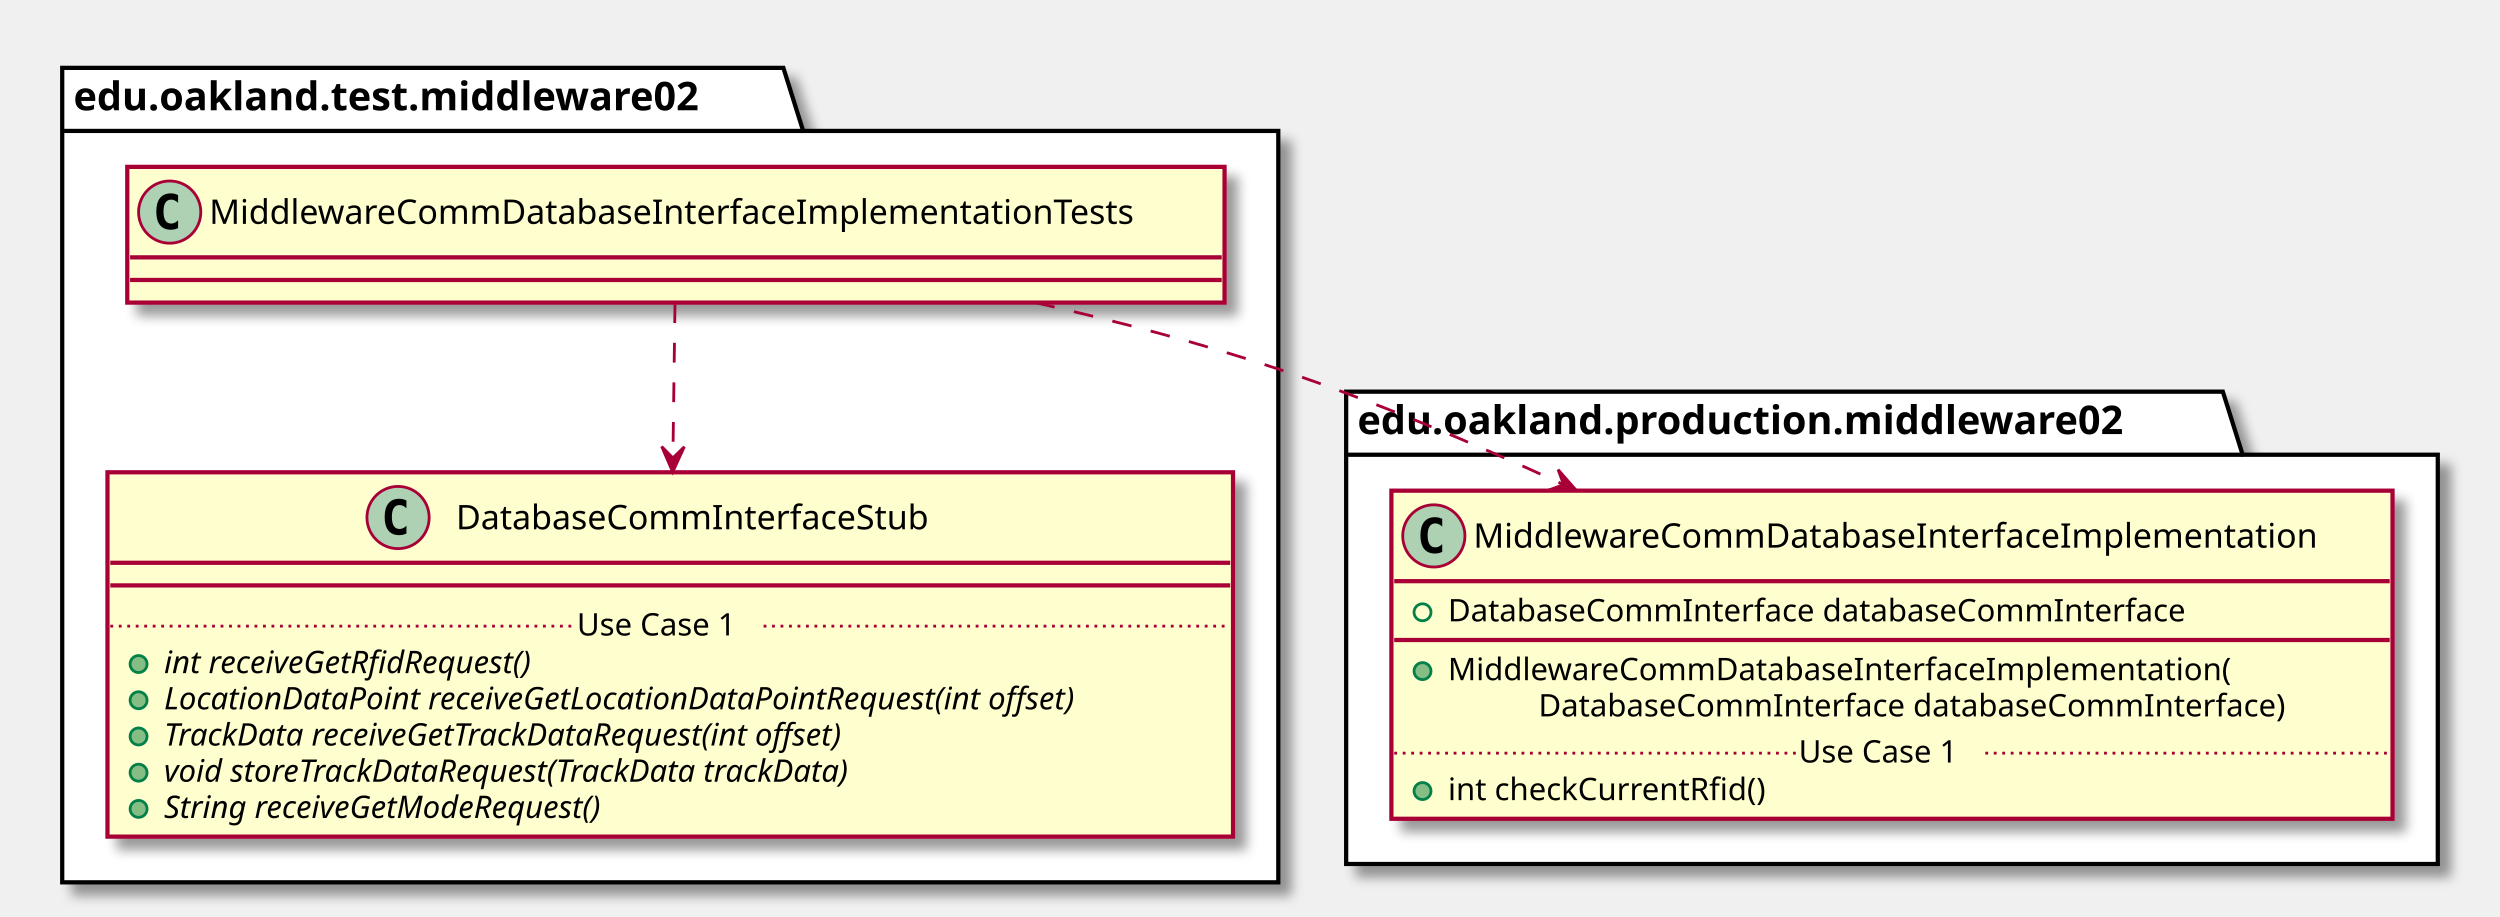
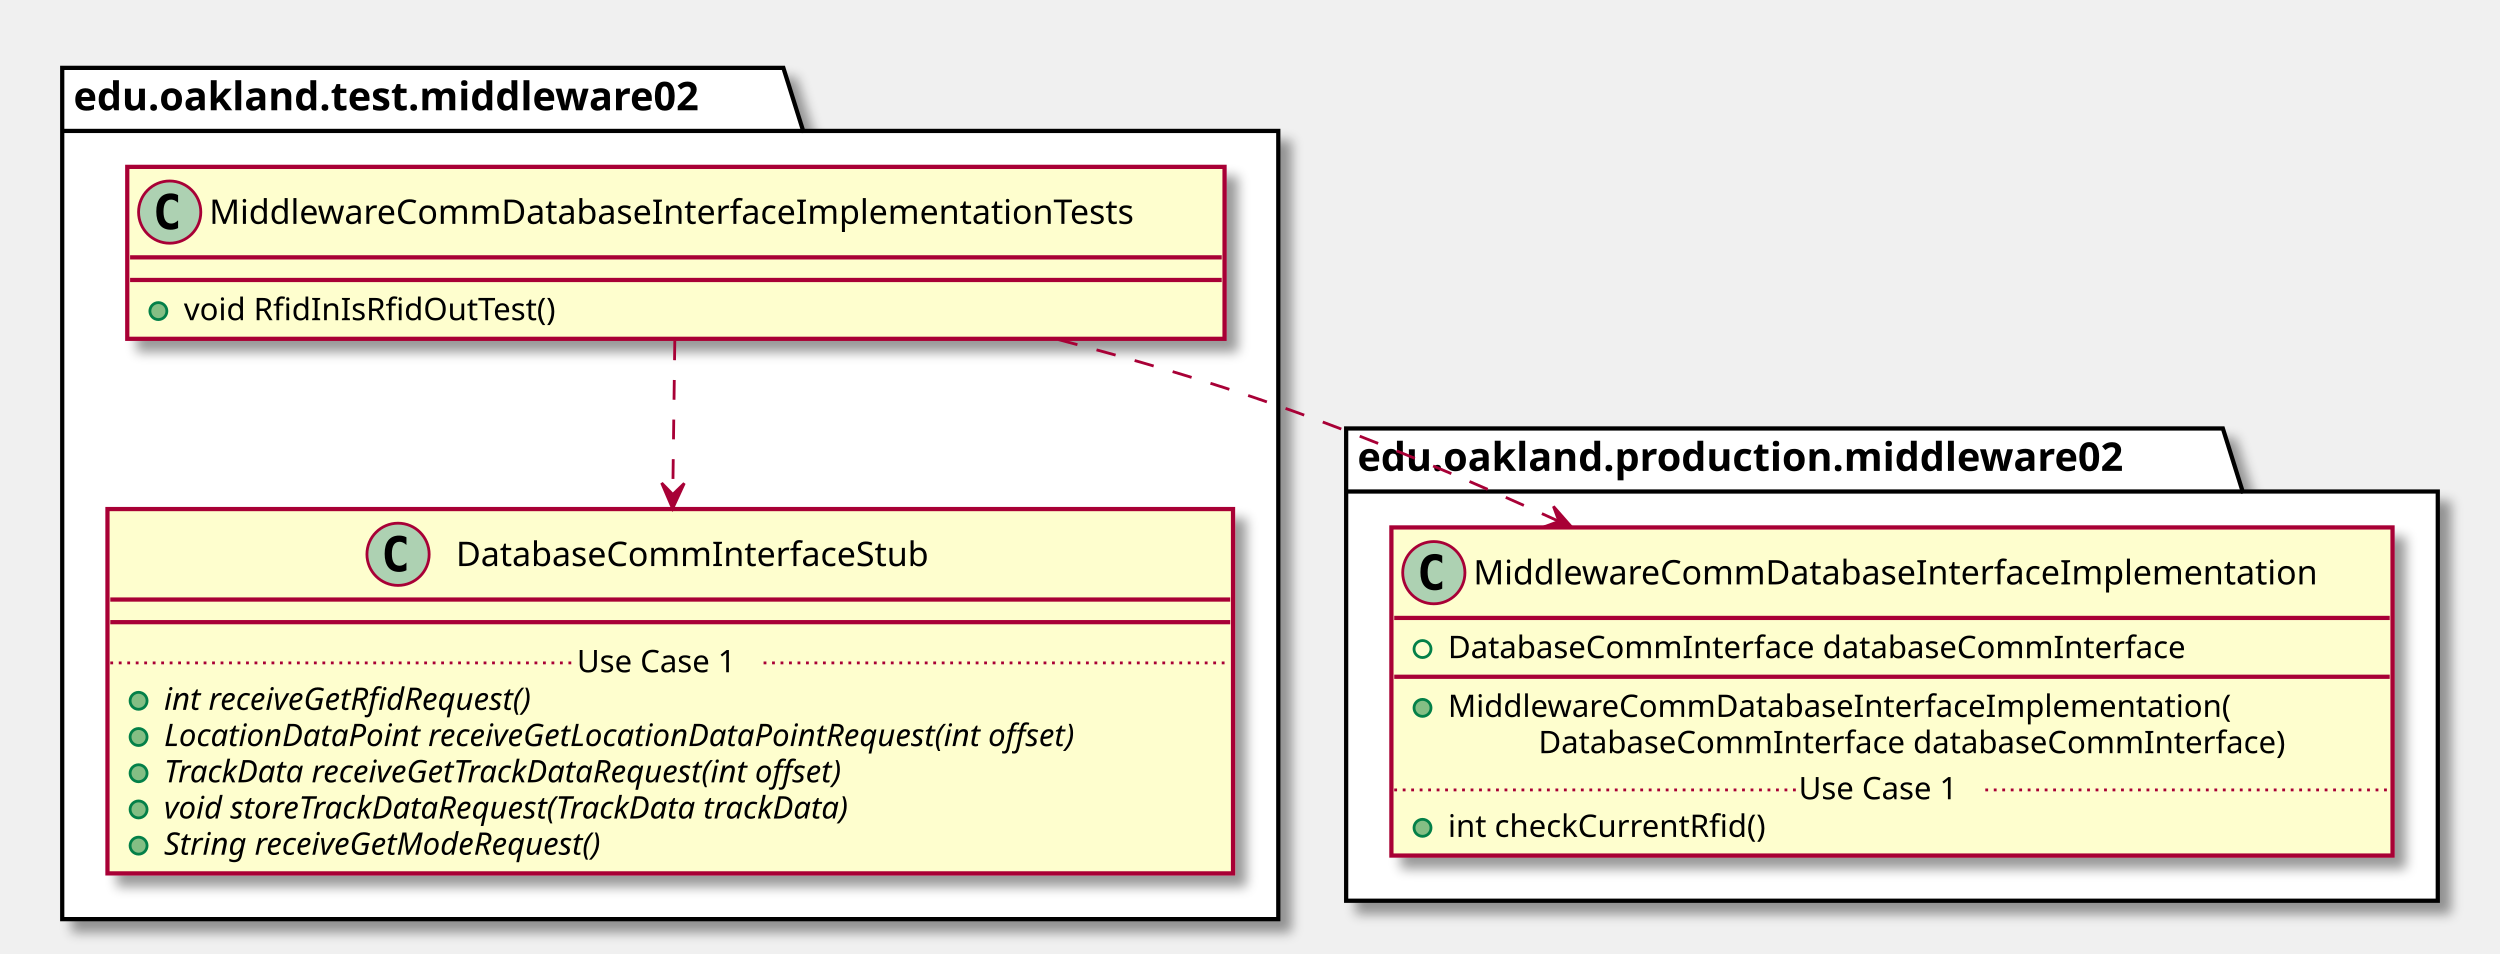
- <svg xmlns="http://www.w3.org/2000/svg" contentScriptType="application/ecmascript" contentStyleType="text/css" height="324px" preserveAspectRatio="none" style="width:884px;height:324px;" version="1.1" viewBox="0 0 884 324" width="884px" zoomAndPan="magnify">
+ <svg xmlns="http://www.w3.org/2000/svg" contentScriptType="application/ecmascript" contentStyleType="text/css" height="337px" preserveAspectRatio="none" style="width:884px;height:337px;" version="1.1" viewBox="0 0 884 337" width="884px" zoomAndPan="magnify">
  <defs>
-     <filter height="300%" id="f156nj1wh56emd" width="300%" x="-1" y="-1">
+     <filter height="300%" id="fhftpgdh0qcqw" width="300%" x="-1" y="-1">
      <feGaussianBlur result="blurOut" stdDeviation="2.0" />
      <feColorMatrix in="blurOut" result="blurOut2" type="matrix" values="0 0 0 0 0 0 0 0 0 0 0 0 0 0 0 0 0 0 .4 0" />
      <feOffset dx="4.0" dy="4.0" in="blurOut2" result="blurOut3" />
      <feBlend in="SourceGraphic" in2="blurOut3" mode="normal" />
    </filter>
  </defs>
  <g>
-     <polygon fill="#FFFFFF" filter="url(#f156nj1wh56emd)" points="22,24,277,24,284,46.297,452,46.297,452,312,22,312,22,24" style="stroke: #000000; stroke-width: 1.5;" />
+     <polygon fill="#FFFFFF" filter="url(#fhftpgdh0qcqw)" points="22,24,277,24,284,46.297,452,46.297,452,325,22,325,22,24" style="stroke: #000000; stroke-width: 1.5;" />
    <line style="stroke: #000000; stroke-width: 1.5;" x1="22" x2="284" y1="46.297" y2="46.297" />
    <text fill="#000000" font-family="sans-serif" font-size="14" font-weight="bold" lengthAdjust="spacingAndGlyphs" textLength="249" x="26" y="38.995">edu.oakland.test.middleware02</text>
-     <polygon fill="#FFFFFF" filter="url(#f156nj1wh56emd)" points="476,138.5,786,138.5,793,160.797,862,160.797,862,305.5,476,305.5,476,138.5" style="stroke: #000000; stroke-width: 1.5;" />
-     <line style="stroke: #000000; stroke-width: 1.5;" x1="476" x2="793" y1="160.797" y2="160.797" />
-     <text fill="#000000" font-family="sans-serif" font-size="14" font-weight="bold" lengthAdjust="spacingAndGlyphs" textLength="304" x="480" y="153.495">edu.oakland.production.middleware02</text>
-     <rect fill="#FEFECE" filter="url(#f156nj1wh56emd)" height="48" id="MiddlewareCommDatabaseInterfaceImplementationTests" style="stroke: #A80036; stroke-width: 1.5;" width="388" x="45" y="59" />
+     <polygon fill="#FFFFFF" filter="url(#fhftpgdh0qcqw)" points="476,151.5,786,151.5,793,173.797,862,173.797,862,318.5,476,318.5,476,151.5" style="stroke: #000000; stroke-width: 1.5;" />
+     <line style="stroke: #000000; stroke-width: 1.5;" x1="476" x2="793" y1="173.797" y2="173.797" />
+     <text fill="#000000" font-family="sans-serif" font-size="14" font-weight="bold" lengthAdjust="spacingAndGlyphs" textLength="304" x="480" y="166.495">edu.oakland.production.middleware02</text>
+     <rect fill="#FEFECE" filter="url(#fhftpgdh0qcqw)" height="60.805" id="MiddlewareCommDatabaseInterfaceImplementationTests" style="stroke: #A80036; stroke-width: 1.5;" width="388" x="45" y="59" />
    <ellipse cx="60" cy="75" fill="#ADD1B2" rx="11" ry="11" style="stroke: #A80036; stroke-width: 1.0;" />
    <path d="M62.969,80.641 Q62.391,80.938 61.75,81.078 Q61.109,81.234 60.406,81.234 Q57.906,81.234 56.578,79.594 Q55.266,77.938 55.266,74.812 Q55.266,71.688 56.578,70.031 Q57.906,68.375 60.406,68.375 Q61.109,68.375 61.75,68.531 Q62.406,68.688 62.969,68.984 L62.969,71.703 Q62.344,71.125 61.75,70.859 Q61.156,70.578 60.531,70.578 Q59.188,70.578 58.5,71.656 Q57.812,72.719 57.812,74.812 Q57.812,76.906 58.5,77.984 Q59.188,79.047 60.531,79.047 Q61.156,79.047 61.75,78.781 Q62.344,78.5 62.969,77.922 L62.969,80.641 Z " />
    <text fill="#000000" font-family="sans-serif" font-size="12" lengthAdjust="spacingAndGlyphs" textLength="356" x="74" y="79.154">MiddlewareCommDatabaseInterfaceImplementationTests</text>
    <line style="stroke: #A80036; stroke-width: 1.5;" x1="46" x2="432" y1="91" y2="91" />
    <line style="stroke: #A80036; stroke-width: 1.5;" x1="46" x2="432" y1="99" y2="99" />
-     <rect fill="#FEFECE" filter="url(#f156nj1wh56emd)" height="128.828" id="DatabaseCommInterfaceStub" style="stroke: #A80036; stroke-width: 1.5;" width="398" x="38" y="167" />
-     <ellipse cx="140.75" cy="183" fill="#ADD1B2" rx="11" ry="11" style="stroke: #A80036; stroke-width: 1.0;" />
-     <path d="M143.719,188.641 Q143.141,188.938 142.5,189.078 Q141.859,189.234 141.156,189.234 Q138.656,189.234 137.328,187.594 Q136.016,185.938 136.016,182.812 Q136.016,179.688 137.328,178.031 Q138.656,176.375 141.156,176.375 Q141.859,176.375 142.5,176.531 Q143.156,176.688 143.719,176.984 L143.719,179.703 Q143.094,179.125 142.5,178.859 Q141.906,178.578 141.281,178.578 Q139.938,178.578 139.25,179.656 Q138.562,180.719 138.562,182.812 Q138.562,184.906 139.25,185.984 Q139.938,187.047 141.281,187.047 Q141.906,187.047 142.5,186.781 Q143.094,186.5 143.719,185.922 L143.719,188.641 Z " />
-     <text fill="#000000" font-family="sans-serif" font-size="12" lengthAdjust="spacingAndGlyphs" textLength="184" x="161.25" y="187.154">DatabaseCommInterfaceStub</text>
-     <line style="stroke: #A80036; stroke-width: 1.5;" x1="39" x2="435" y1="199" y2="199" />
-     <line style="stroke: #A80036; stroke-width: 1.5;" x1="39" x2="435" y1="207" y2="207" />
-     <ellipse cx="49" cy="234.805" fill="#84BE84" rx="3" ry="3" style="stroke: #038048; stroke-width: 1.0;" />
-     <text fill="#000000" font-family="sans-serif" font-size="11" font-style="italic" lengthAdjust="spacingAndGlyphs" textLength="156" x="58" y="238.015">int receiveGetRfidRequest()</text>
-     <ellipse cx="49" cy="247.609" fill="#84BE84" rx="3" ry="3" style="stroke: #038048; stroke-width: 1.0;" />
-     <text fill="#000000" font-family="sans-serif" font-size="11" font-style="italic" lengthAdjust="spacingAndGlyphs" textLength="372" x="58" y="250.82">LocationDataPoint receiveGetLocationDataPointRequest(int offset)</text>
-     <ellipse cx="49" cy="260.414" fill="#84BE84" rx="3" ry="3" style="stroke: #038048; stroke-width: 1.0;" />
-     <text fill="#000000" font-family="sans-serif" font-size="11" font-style="italic" lengthAdjust="spacingAndGlyphs" textLength="284" x="58" y="263.625">TrackData receiveGetTrackDataRequest(int offset)</text>
-     <ellipse cx="49" cy="273.219" fill="#84BE84" rx="3" ry="3" style="stroke: #038048; stroke-width: 1.0;" />
-     <text fill="#000000" font-family="sans-serif" font-size="11" font-style="italic" lengthAdjust="spacingAndGlyphs" textLength="283" x="58" y="276.429">void storeTrackDataRequest(TrackData trackData)</text>
-     <ellipse cx="49" cy="286.023" fill="#84BE84" rx="3" ry="3" style="stroke: #038048; stroke-width: 1.0;" />
-     <text fill="#000000" font-family="sans-serif" font-size="11" font-style="italic" lengthAdjust="spacingAndGlyphs" textLength="183" x="58" y="289.234">String receiveGetModeRequest()</text>
-     <line style="stroke: #A80036; stroke-width: 1.0; stroke-dasharray: 1.0,2.0;" x1="39" x2="204" y1="221.402" y2="221.402" />
-     <text fill="#000000" font-family="sans-serif" font-size="11" lengthAdjust="spacingAndGlyphs" textLength="66" x="204" y="224.71">Use Case 1</text>
-     <line style="stroke: #A80036; stroke-width: 1.0; stroke-dasharray: 1.0,2.0;" x1="270" x2="435" y1="221.402" y2="221.402" />
-     <rect fill="#FEFECE" filter="url(#f156nj1wh56emd)" height="116.023" id="MiddlewareCommDatabaseInterfaceImplementation" style="stroke: #A80036; stroke-width: 1.5;" width="354" x="492" y="173.5" />
-     <ellipse cx="507" cy="189.5" fill="#ADD1B2" rx="11" ry="11" style="stroke: #A80036; stroke-width: 1.0;" />
-     <path d="M509.969,195.141 Q509.391,195.438 508.75,195.578 Q508.109,195.734 507.406,195.734 Q504.906,195.734 503.578,194.094 Q502.266,192.438 502.266,189.312 Q502.266,186.188 503.578,184.531 Q504.906,182.875 507.406,182.875 Q508.109,182.875 508.75,183.031 Q509.406,183.188 509.969,183.484 L509.969,186.203 Q509.344,185.625 508.75,185.359 Q508.156,185.078 507.531,185.078 Q506.188,185.078 505.5,186.156 Q504.812,187.219 504.812,189.312 Q504.812,191.406 505.5,192.484 Q506.188,193.547 507.531,193.547 Q508.156,193.547 508.75,193.281 Q509.344,193 509.969,192.422 L509.969,195.141 Z " />
-     <text fill="#000000" font-family="sans-serif" font-size="12" lengthAdjust="spacingAndGlyphs" textLength="322" x="521" y="193.654">MiddlewareCommDatabaseInterfaceImplementation</text>
-     <line style="stroke: #A80036; stroke-width: 1.5;" x1="493" x2="845" y1="205.5" y2="205.5" />
-     <ellipse cx="503" cy="216.5" fill="none" rx="3" ry="3" style="stroke: #038048; stroke-width: 1.0;" />
-     <text fill="#000000" font-family="sans-serif" font-size="11" lengthAdjust="spacingAndGlyphs" textLength="285" x="512" y="219.71">DatabaseCommInterface databaseCommInterface</text>
-     <line style="stroke: #A80036; stroke-width: 1.5;" x1="493" x2="845" y1="226.305" y2="226.305" />
-     <ellipse cx="503" cy="237.305" fill="#84BE84" rx="3" ry="3" style="stroke: #038048; stroke-width: 1.0;" />
-     <text fill="#000000" font-family="sans-serif" font-size="11" lengthAdjust="spacingAndGlyphs" textLength="297" x="512" y="240.515">MiddlewareCommDatabaseInterfaceImplementation(</text>
-     <text fill="#000000" font-family="sans-serif" font-size="11" lengthAdjust="spacingAndGlyphs" textLength="289" x="544" y="253.32">DatabaseCommInterface databaseCommInterface)</text>
-     <ellipse cx="503" cy="279.719" fill="#84BE84" rx="3" ry="3" style="stroke: #038048; stroke-width: 1.0;" />
-     <text fill="#000000" font-family="sans-serif" font-size="11" lengthAdjust="spacingAndGlyphs" textLength="122" x="512" y="282.929">int checkCurrentRfid()</text>
-     <line style="stroke: #A80036; stroke-width: 1.0; stroke-dasharray: 1.0,2.0;" x1="493" x2="636" y1="266.316" y2="266.316" />
-     <text fill="#000000" font-family="sans-serif" font-size="11" lengthAdjust="spacingAndGlyphs" textLength="66" x="636" y="269.625">Use Case 1</text>
-     <line style="stroke: #A80036; stroke-width: 1.0; stroke-dasharray: 1.0,2.0;" x1="702" x2="845" y1="266.316" y2="266.316" />
-     <path d="M238.68,107.21 C238.48,122.03 238.21,142.07 237.94,161.68 " fill="none" id="MiddlewareCommDatabaseInterfaceImplementationTests-&gt;DatabaseCommInterfaceStub" style="stroke: #A80036; stroke-width: 1.0; stroke-dasharray: 7.0,7.0;" />
-     <polygon fill="#A80036" points="237.87,166.93,241.973,157.976,237.927,161.93,233.973,157.885,237.87,166.93" style="stroke: #A80036; stroke-width: 1.0;" />
-     <path d="M366.09,107.02 C394.68,113.5 424.64,121.33 452,130.5 C485.46,141.71 520.64,156.52 552.71,171.28 " fill="none" id="MiddlewareCommDatabaseInterfaceImplementationTests-&gt;MiddlewareCommDatabaseInterfaceImplementation" style="stroke: #A80036; stroke-width: 1.0; stroke-dasharray: 7.0,7.0;" />
-     <polygon fill="#A80036" points="557.42,173.46,550.938,166.045,552.884,171.357,547.572,173.303,557.42,173.46" style="stroke: #A80036; stroke-width: 1.0;" />
+     <ellipse cx="56" cy="110" fill="#84BE84" rx="3" ry="3" style="stroke: #038048; stroke-width: 1.0;" />
+     <text fill="#000000" font-family="sans-serif" font-size="11" lengthAdjust="spacingAndGlyphs" textLength="142" x="65" y="113.21">void RfidInIsRfidOutTest()</text>
+     <rect fill="#FEFECE" filter="url(#fhftpgdh0qcqw)" height="128.828" id="DatabaseCommInterfaceStub" style="stroke: #A80036; stroke-width: 1.5;" width="398" x="38" y="180" />
+     <ellipse cx="140.75" cy="196" fill="#ADD1B2" rx="11" ry="11" style="stroke: #A80036; stroke-width: 1.0;" />
+     <path d="M143.719,201.641 Q143.141,201.938 142.5,202.078 Q141.859,202.234 141.156,202.234 Q138.656,202.234 137.328,200.594 Q136.016,198.938 136.016,195.812 Q136.016,192.688 137.328,191.031 Q138.656,189.375 141.156,189.375 Q141.859,189.375 142.5,189.531 Q143.156,189.688 143.719,189.984 L143.719,192.703 Q143.094,192.125 142.5,191.859 Q141.906,191.578 141.281,191.578 Q139.938,191.578 139.25,192.656 Q138.562,193.719 138.562,195.812 Q138.562,197.906 139.25,198.984 Q139.938,200.047 141.281,200.047 Q141.906,200.047 142.5,199.781 Q143.094,199.5 143.719,198.922 L143.719,201.641 Z " />
+     <text fill="#000000" font-family="sans-serif" font-size="12" lengthAdjust="spacingAndGlyphs" textLength="184" x="161.25" y="200.154">DatabaseCommInterfaceStub</text>
+     <line style="stroke: #A80036; stroke-width: 1.5;" x1="39" x2="435" y1="212" y2="212" />
+     <line style="stroke: #A80036; stroke-width: 1.5;" x1="39" x2="435" y1="220" y2="220" />
+     <ellipse cx="49" cy="247.805" fill="#84BE84" rx="3" ry="3" style="stroke: #038048; stroke-width: 1.0;" />
+     <text fill="#000000" font-family="sans-serif" font-size="11" font-style="italic" lengthAdjust="spacingAndGlyphs" textLength="156" x="58" y="251.015">int receiveGetRfidRequest()</text>
+     <ellipse cx="49" cy="260.609" fill="#84BE84" rx="3" ry="3" style="stroke: #038048; stroke-width: 1.0;" />
+     <text fill="#000000" font-family="sans-serif" font-size="11" font-style="italic" lengthAdjust="spacingAndGlyphs" textLength="372" x="58" y="263.82">LocationDataPoint receiveGetLocationDataPointRequest(int offset)</text>
+     <ellipse cx="49" cy="273.414" fill="#84BE84" rx="3" ry="3" style="stroke: #038048; stroke-width: 1.0;" />
+     <text fill="#000000" font-family="sans-serif" font-size="11" font-style="italic" lengthAdjust="spacingAndGlyphs" textLength="284" x="58" y="276.625">TrackData receiveGetTrackDataRequest(int offset)</text>
+     <ellipse cx="49" cy="286.219" fill="#84BE84" rx="3" ry="3" style="stroke: #038048; stroke-width: 1.0;" />
+     <text fill="#000000" font-family="sans-serif" font-size="11" font-style="italic" lengthAdjust="spacingAndGlyphs" textLength="283" x="58" y="289.429">void storeTrackDataRequest(TrackData trackData)</text>
+     <ellipse cx="49" cy="299.023" fill="#84BE84" rx="3" ry="3" style="stroke: #038048; stroke-width: 1.0;" />
+     <text fill="#000000" font-family="sans-serif" font-size="11" font-style="italic" lengthAdjust="spacingAndGlyphs" textLength="183" x="58" y="302.234">String receiveGetModeRequest()</text>
+     <line style="stroke: #A80036; stroke-width: 1.0; stroke-dasharray: 1.0,2.0;" x1="39" x2="204" y1="234.402" y2="234.402" />
+     <text fill="#000000" font-family="sans-serif" font-size="11" lengthAdjust="spacingAndGlyphs" textLength="66" x="204" y="237.71">Use Case 1</text>
+     <line style="stroke: #A80036; stroke-width: 1.0; stroke-dasharray: 1.0,2.0;" x1="270" x2="435" y1="234.402" y2="234.402" />
+     <rect fill="#FEFECE" filter="url(#fhftpgdh0qcqw)" height="116.023" id="MiddlewareCommDatabaseInterfaceImplementation" style="stroke: #A80036; stroke-width: 1.5;" width="354" x="492" y="186.5" />
+     <ellipse cx="507" cy="202.5" fill="#ADD1B2" rx="11" ry="11" style="stroke: #A80036; stroke-width: 1.0;" />
+     <path d="M509.969,208.141 Q509.391,208.438 508.75,208.578 Q508.109,208.734 507.406,208.734 Q504.906,208.734 503.578,207.094 Q502.266,205.438 502.266,202.312 Q502.266,199.188 503.578,197.531 Q504.906,195.875 507.406,195.875 Q508.109,195.875 508.75,196.031 Q509.406,196.188 509.969,196.484 L509.969,199.203 Q509.344,198.625 508.75,198.359 Q508.156,198.078 507.531,198.078 Q506.188,198.078 505.5,199.156 Q504.812,200.219 504.812,202.312 Q504.812,204.406 505.5,205.484 Q506.188,206.547 507.531,206.547 Q508.156,206.547 508.75,206.281 Q509.344,206 509.969,205.422 L509.969,208.141 Z " />
+     <text fill="#000000" font-family="sans-serif" font-size="12" lengthAdjust="spacingAndGlyphs" textLength="322" x="521" y="206.654">MiddlewareCommDatabaseInterfaceImplementation</text>
+     <line style="stroke: #A80036; stroke-width: 1.5;" x1="493" x2="845" y1="218.5" y2="218.5" />
+     <ellipse cx="503" cy="229.5" fill="none" rx="3" ry="3" style="stroke: #038048; stroke-width: 1.0;" />
+     <text fill="#000000" font-family="sans-serif" font-size="11" lengthAdjust="spacingAndGlyphs" textLength="285" x="512" y="232.71">DatabaseCommInterface databaseCommInterface</text>
+     <line style="stroke: #A80036; stroke-width: 1.5;" x1="493" x2="845" y1="239.305" y2="239.305" />
+     <ellipse cx="503" cy="250.305" fill="#84BE84" rx="3" ry="3" style="stroke: #038048; stroke-width: 1.0;" />
+     <text fill="#000000" font-family="sans-serif" font-size="11" lengthAdjust="spacingAndGlyphs" textLength="297" x="512" y="253.515">MiddlewareCommDatabaseInterfaceImplementation(</text>
+     <text fill="#000000" font-family="sans-serif" font-size="11" lengthAdjust="spacingAndGlyphs" textLength="289" x="544" y="266.32">DatabaseCommInterface databaseCommInterface)</text>
+     <ellipse cx="503" cy="292.719" fill="#84BE84" rx="3" ry="3" style="stroke: #038048; stroke-width: 1.0;" />
+     <text fill="#000000" font-family="sans-serif" font-size="11" lengthAdjust="spacingAndGlyphs" textLength="122" x="512" y="295.929">int checkCurrentRfid()</text>
+     <line style="stroke: #A80036; stroke-width: 1.0; stroke-dasharray: 1.0,2.0;" x1="493" x2="636" y1="279.316" y2="279.316" />
+     <text fill="#000000" font-family="sans-serif" font-size="11" lengthAdjust="spacingAndGlyphs" textLength="66" x="636" y="282.625">Use Case 1</text>
+     <line style="stroke: #A80036; stroke-width: 1.0; stroke-dasharray: 1.0,2.0;" x1="702" x2="845" y1="279.316" y2="279.316" />
+     <path d="M238.61,120.36 C238.41,135.86 238.15,155.5 237.9,174.5 " fill="none" id="MiddlewareCommDatabaseInterfaceImplementationTests-&gt;DatabaseCommInterfaceStub" style="stroke: #A80036; stroke-width: 1.0; stroke-dasharray: 7.0,7.0;" />
+     <polygon fill="#A80036" points="237.83,179.84,241.958,170.898,237.901,174.84,233.959,170.784,237.83,179.84" style="stroke: #A80036; stroke-width: 1.0;" />
+     <path d="M374.21,120.07 C400.28,126.92 427.19,134.78 452,143.5 C484.83,155.03 519.44,169.74 551.14,184.31 " fill="none" id="MiddlewareCommDatabaseInterfaceImplementationTests-&gt;MiddlewareCommDatabaseInterfaceImplementation" style="stroke: #A80036; stroke-width: 1.0; stroke-dasharray: 7.0,7.0;" />
+     <polygon fill="#A80036" points="555.79,186.46,549.299,179.053,551.251,184.362,545.942,186.314,555.79,186.46" style="stroke: #A80036; stroke-width: 1.0;" />
  </g>
</svg>
